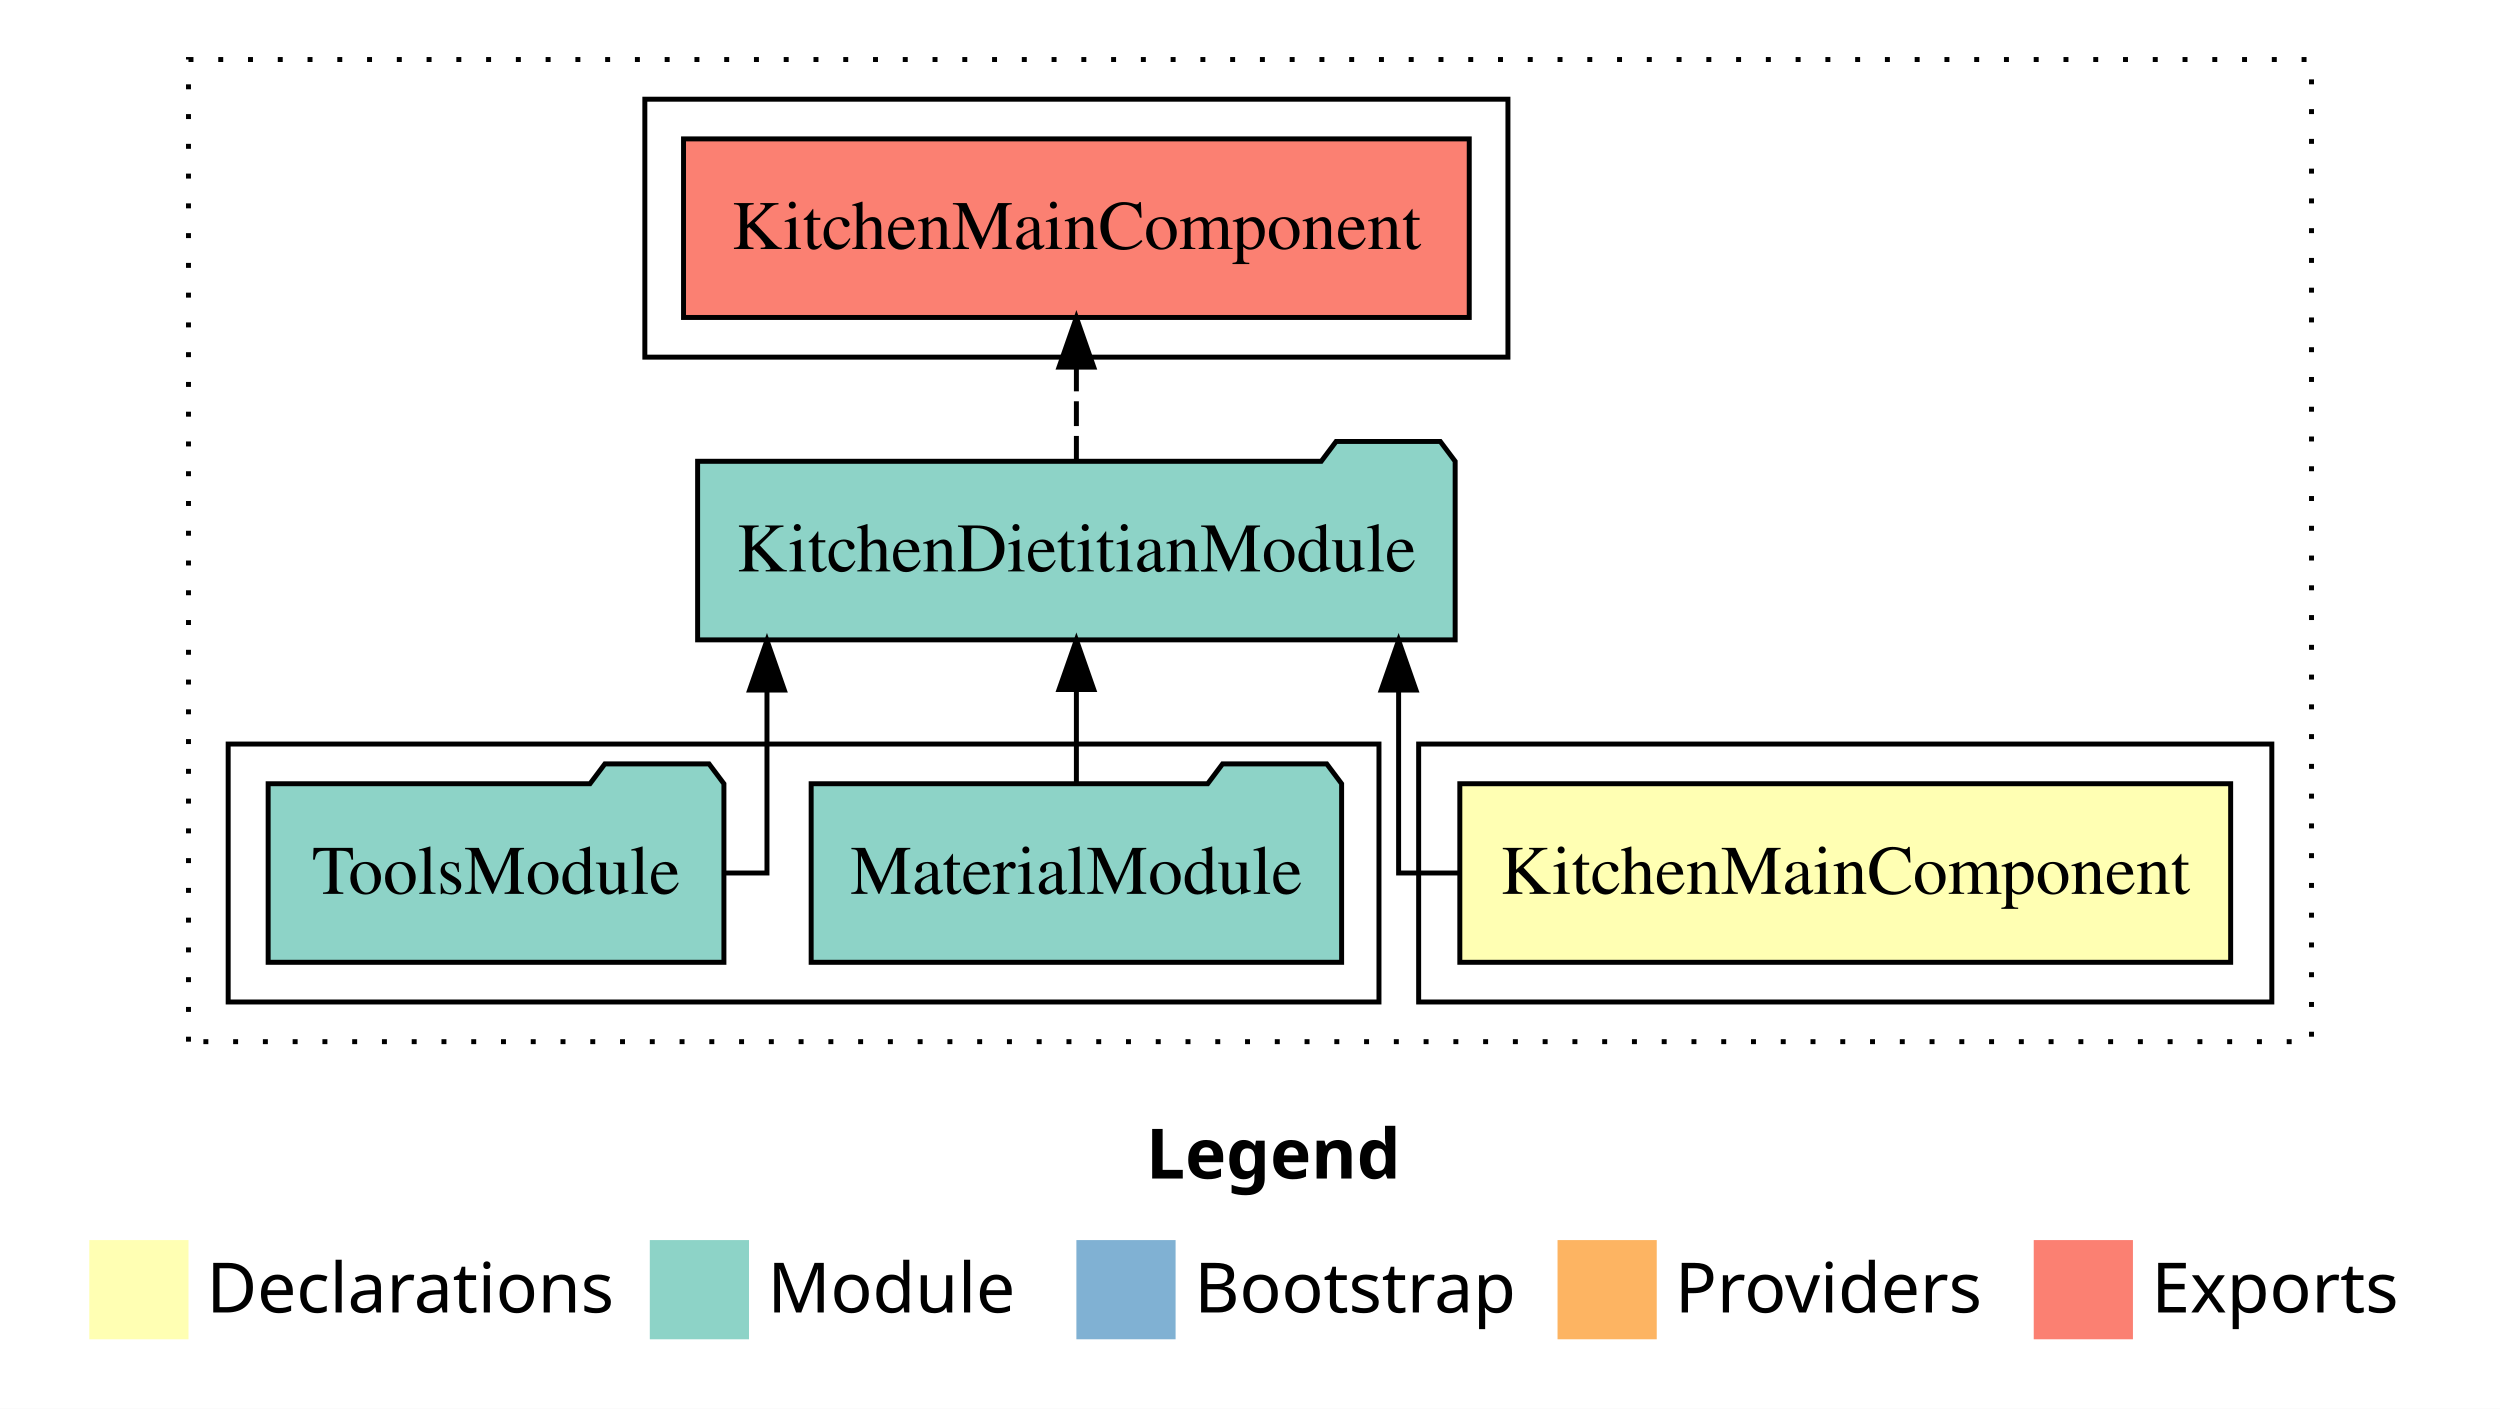
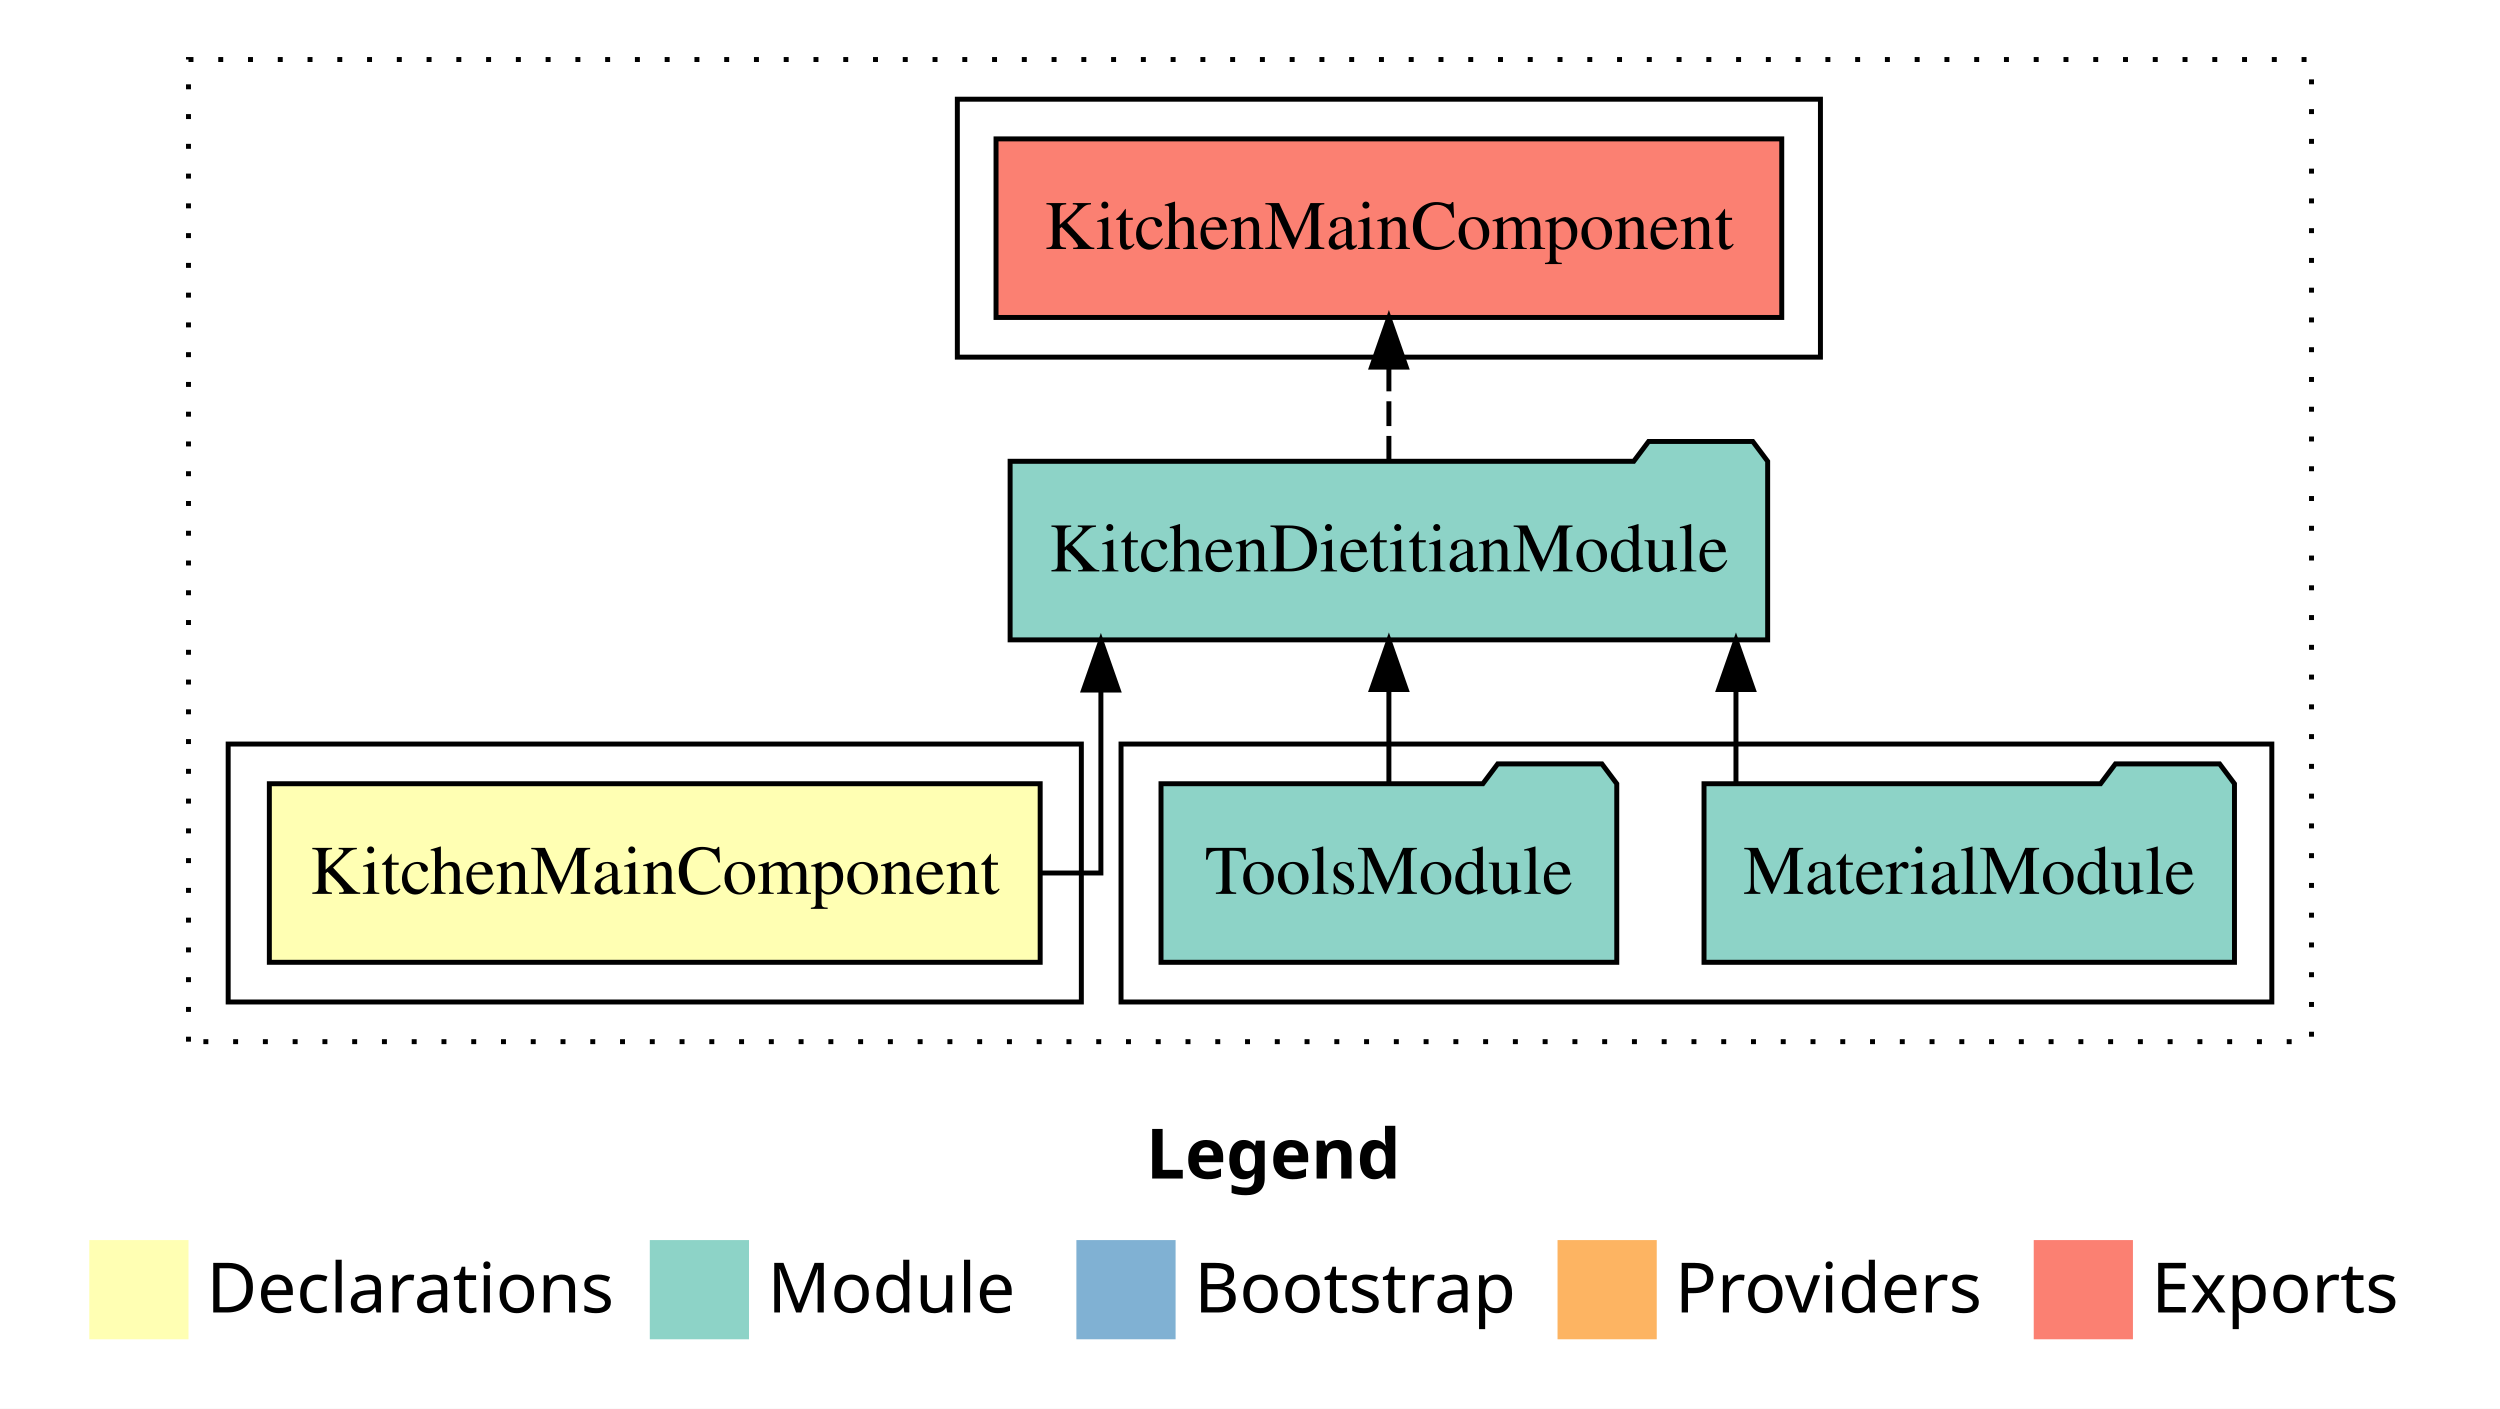
<svg xmlns="http://www.w3.org/2000/svg" width="504pt" height="284pt" viewBox="0.00 0.00 504.00 284.00">
  <g id="graph0" class="graph" transform="scale(1 1) rotate(0) translate(4 280)">
    <polygon fill="white" stroke="transparent" points="-4,4 -4,-280 500,-280 500,4 -4,4" />
    <text text-anchor="start" x="227.01" y="-42.4" font-family="sans-serif" font-weight="bold" font-size="14.00">Legend</text>
    <polygon fill="#ffffb3" stroke="transparent" points="14,-10 14,-30 34,-30 34,-10 14,-10" />
    <text text-anchor="start" x="37.63" y="-15.4" font-family="sans-serif" font-size="14.00">  Declarations</text>
    <polygon fill="#8dd3c7" stroke="transparent" points="127,-10 127,-30 147,-30 147,-10 127,-10" />
    <text text-anchor="start" x="150.73" y="-15.4" font-family="sans-serif" font-size="14.00">  Module</text>
    <polygon fill="#80b1d3" stroke="transparent" points="213,-10 213,-30 233,-30 233,-10 213,-10" />
    <text text-anchor="start" x="236.78" y="-15.4" font-family="sans-serif" font-size="14.00">  Bootstrap</text>
    <polygon fill="#fdb462" stroke="transparent" points="310,-10 310,-30 330,-30 330,-10 310,-10" />
    <text text-anchor="start" x="333.67" y="-15.4" font-family="sans-serif" font-size="14.00">  Providers</text>
    <polygon fill="#fb8072" stroke="transparent" points="406,-10 406,-30 426,-30 426,-10 406,-10" />
    <text text-anchor="start" x="429.73" y="-15.4" font-family="sans-serif" font-size="14.00">  Exports</text>
    <g id="clust1" class="cluster">
      <polygon fill="none" stroke="black" stroke-dasharray="1,5" points="34,-70 34,-268 462,-268 462,-70 34,-70" />
    </g>
-     <g id="clust2" class="cluster">
-       <polygon fill="none" stroke="black" points="282,-78 282,-130 454,-130 454,-78 282,-78" />
-     </g>
    <g id="clust5" class="cluster">
-       <polygon fill="none" stroke="black" points="126,-208 126,-260 300,-260 300,-208 126,-208" />
+       <polygon fill="none" stroke="black" points="189,-208 189,-260 363,-260 363,-208 189,-208" />
    </g>
    <g id="clust4" class="cluster">
-       <polygon fill="none" stroke="black" points="42,-78 42,-130 274,-130 274,-78 42,-78" />
+       <polygon fill="none" stroke="black" points="222,-78 222,-130 454,-130 454,-78 222,-78" />
+     </g>
+     <g id="clust2" class="cluster">
+       <polygon fill="none" stroke="black" points="42,-78 42,-130 214,-130 214,-78 42,-78" />
    </g>
    <g id="node1" class="node">
-       <polygon fill="#ffffb3" stroke="black" points="445.7,-122 290.3,-122 290.3,-86 445.7,-86 445.7,-122" />
-       <text text-anchor="middle" x="368" y="-99.8" font-family="Times,serif" font-size="14.00">KitchenMainComponent</text>
+       <polygon fill="#ffffb3" stroke="black" points="205.7,-122 50.3,-122 50.3,-86 205.7,-86 205.7,-122" />
+       <text text-anchor="middle" x="128" y="-99.8" font-family="Times,serif" font-size="14.00">KitchenMainComponent</text>
    </g>
    <g id="node2" class="node">
-       <polygon fill="#8dd3c7" stroke="black" points="289.36,-187 286.36,-191 265.36,-191 262.36,-187 136.64,-187 136.64,-151 289.36,-151 289.36,-187" />
-       <text text-anchor="middle" x="213" y="-164.8" font-family="Times,serif" font-size="14.00">KitchenDietitianModule</text>
+       <polygon fill="#8dd3c7" stroke="black" points="352.36,-187 349.36,-191 328.36,-191 325.36,-187 199.64,-187 199.64,-151 352.36,-151 352.36,-187" />
+       <text text-anchor="middle" x="276" y="-164.8" font-family="Times,serif" font-size="14.00">KitchenDietitianModule</text>
    </g>
    <g id="edge1" class="edge">
-       <path fill="none" stroke="black" d="M290.1,-104C282.74,-104 277.96,-104 277.96,-104 277.96,-104 277.96,-140.89 277.96,-140.89" />
-       <polygon fill="black" stroke="black" points="274.46,-140.89 277.96,-150.89 281.46,-140.89 274.46,-140.89" />
+       <path fill="none" stroke="black" d="M205.81,-104C213.16,-104 217.94,-104 217.94,-104 217.94,-104 217.94,-140.89 217.94,-140.89" />
+       <polygon fill="black" stroke="black" points="214.44,-140.89 217.94,-150.89 221.44,-140.89 214.44,-140.89" />
    </g>
    <g id="node5" class="node">
-       <polygon fill="#fb8072" stroke="black" points="292.2,-252 133.8,-252 133.8,-216 292.2,-216 292.2,-252" />
-       <text text-anchor="middle" x="213" y="-229.8" font-family="Times,serif" font-size="14.00">KitchenMainComponent </text>
+       <polygon fill="#fb8072" stroke="black" points="355.2,-252 196.8,-252 196.8,-216 355.2,-216 355.2,-252" />
+       <text text-anchor="middle" x="276" y="-229.8" font-family="Times,serif" font-size="14.00">KitchenMainComponent </text>
    </g>
    <g id="edge4" class="edge">
-       <path fill="none" stroke="black" stroke-dasharray="5,2" d="M213,-187.11C213,-187.11 213,-205.99 213,-205.99" />
-       <polygon fill="black" stroke="black" points="209.5,-205.99 213,-215.99 216.5,-205.99 209.5,-205.99" />
+       <path fill="none" stroke="black" stroke-dasharray="5,2" d="M276,-187.11C276,-187.11 276,-205.99 276,-205.99" />
+       <polygon fill="black" stroke="black" points="272.5,-205.99 276,-215.99 279.5,-205.99 272.5,-205.99" />
    </g>
    <g id="node3" class="node">
-       <polygon fill="#8dd3c7" stroke="black" points="266.47,-122 263.47,-126 242.47,-126 239.47,-122 159.53,-122 159.53,-86 266.47,-86 266.47,-122" />
-       <text text-anchor="middle" x="213" y="-99.8" font-family="Times,serif" font-size="14.00">MaterialModule</text>
+       <polygon fill="#8dd3c7" stroke="black" points="446.47,-122 443.47,-126 422.47,-126 419.47,-122 339.53,-122 339.53,-86 446.47,-86 446.47,-122" />
+       <text text-anchor="middle" x="393" y="-99.8" font-family="Times,serif" font-size="14.00">MaterialModule</text>
    </g>
    <g id="edge2" class="edge">
-       <path fill="none" stroke="black" d="M213,-122.11C213,-122.11 213,-140.99 213,-140.99" />
-       <polygon fill="black" stroke="black" points="209.5,-140.99 213,-150.99 216.5,-140.99 209.5,-140.99" />
+       <path fill="none" stroke="black" d="M345.97,-122.11C345.97,-122.11 345.97,-140.99 345.97,-140.99" />
+       <polygon fill="black" stroke="black" points="342.47,-140.99 345.97,-150.99 349.47,-140.99 342.47,-140.99" />
    </g>
    <g id="node4" class="node">
-       <polygon fill="#8dd3c7" stroke="black" points="141.94,-122 138.94,-126 117.94,-126 114.94,-122 50.06,-122 50.06,-86 141.94,-86 141.94,-122" />
-       <text text-anchor="middle" x="96" y="-99.8" font-family="Times,serif" font-size="14.00">ToolsModule</text>
+       <polygon fill="#8dd3c7" stroke="black" points="321.94,-122 318.94,-126 297.94,-126 294.94,-122 230.06,-122 230.06,-86 321.94,-86 321.94,-122" />
+       <text text-anchor="middle" x="276" y="-99.8" font-family="Times,serif" font-size="14.00">ToolsModule</text>
    </g>
    <g id="edge3" class="edge">
-       <path fill="none" stroke="black" d="M142.08,-104C147.2,-104 150.62,-104 150.62,-104 150.62,-104 150.62,-140.89 150.62,-140.89" />
-       <polygon fill="black" stroke="black" points="147.12,-140.89 150.62,-150.89 154.12,-140.89 147.12,-140.89" />
+       <path fill="none" stroke="black" d="M276,-122.11C276,-122.11 276,-140.99 276,-140.99" />
+       <polygon fill="black" stroke="black" points="272.5,-140.99 276,-150.99 279.5,-140.99 272.5,-140.99" />
    </g>
  </g>
</svg>
